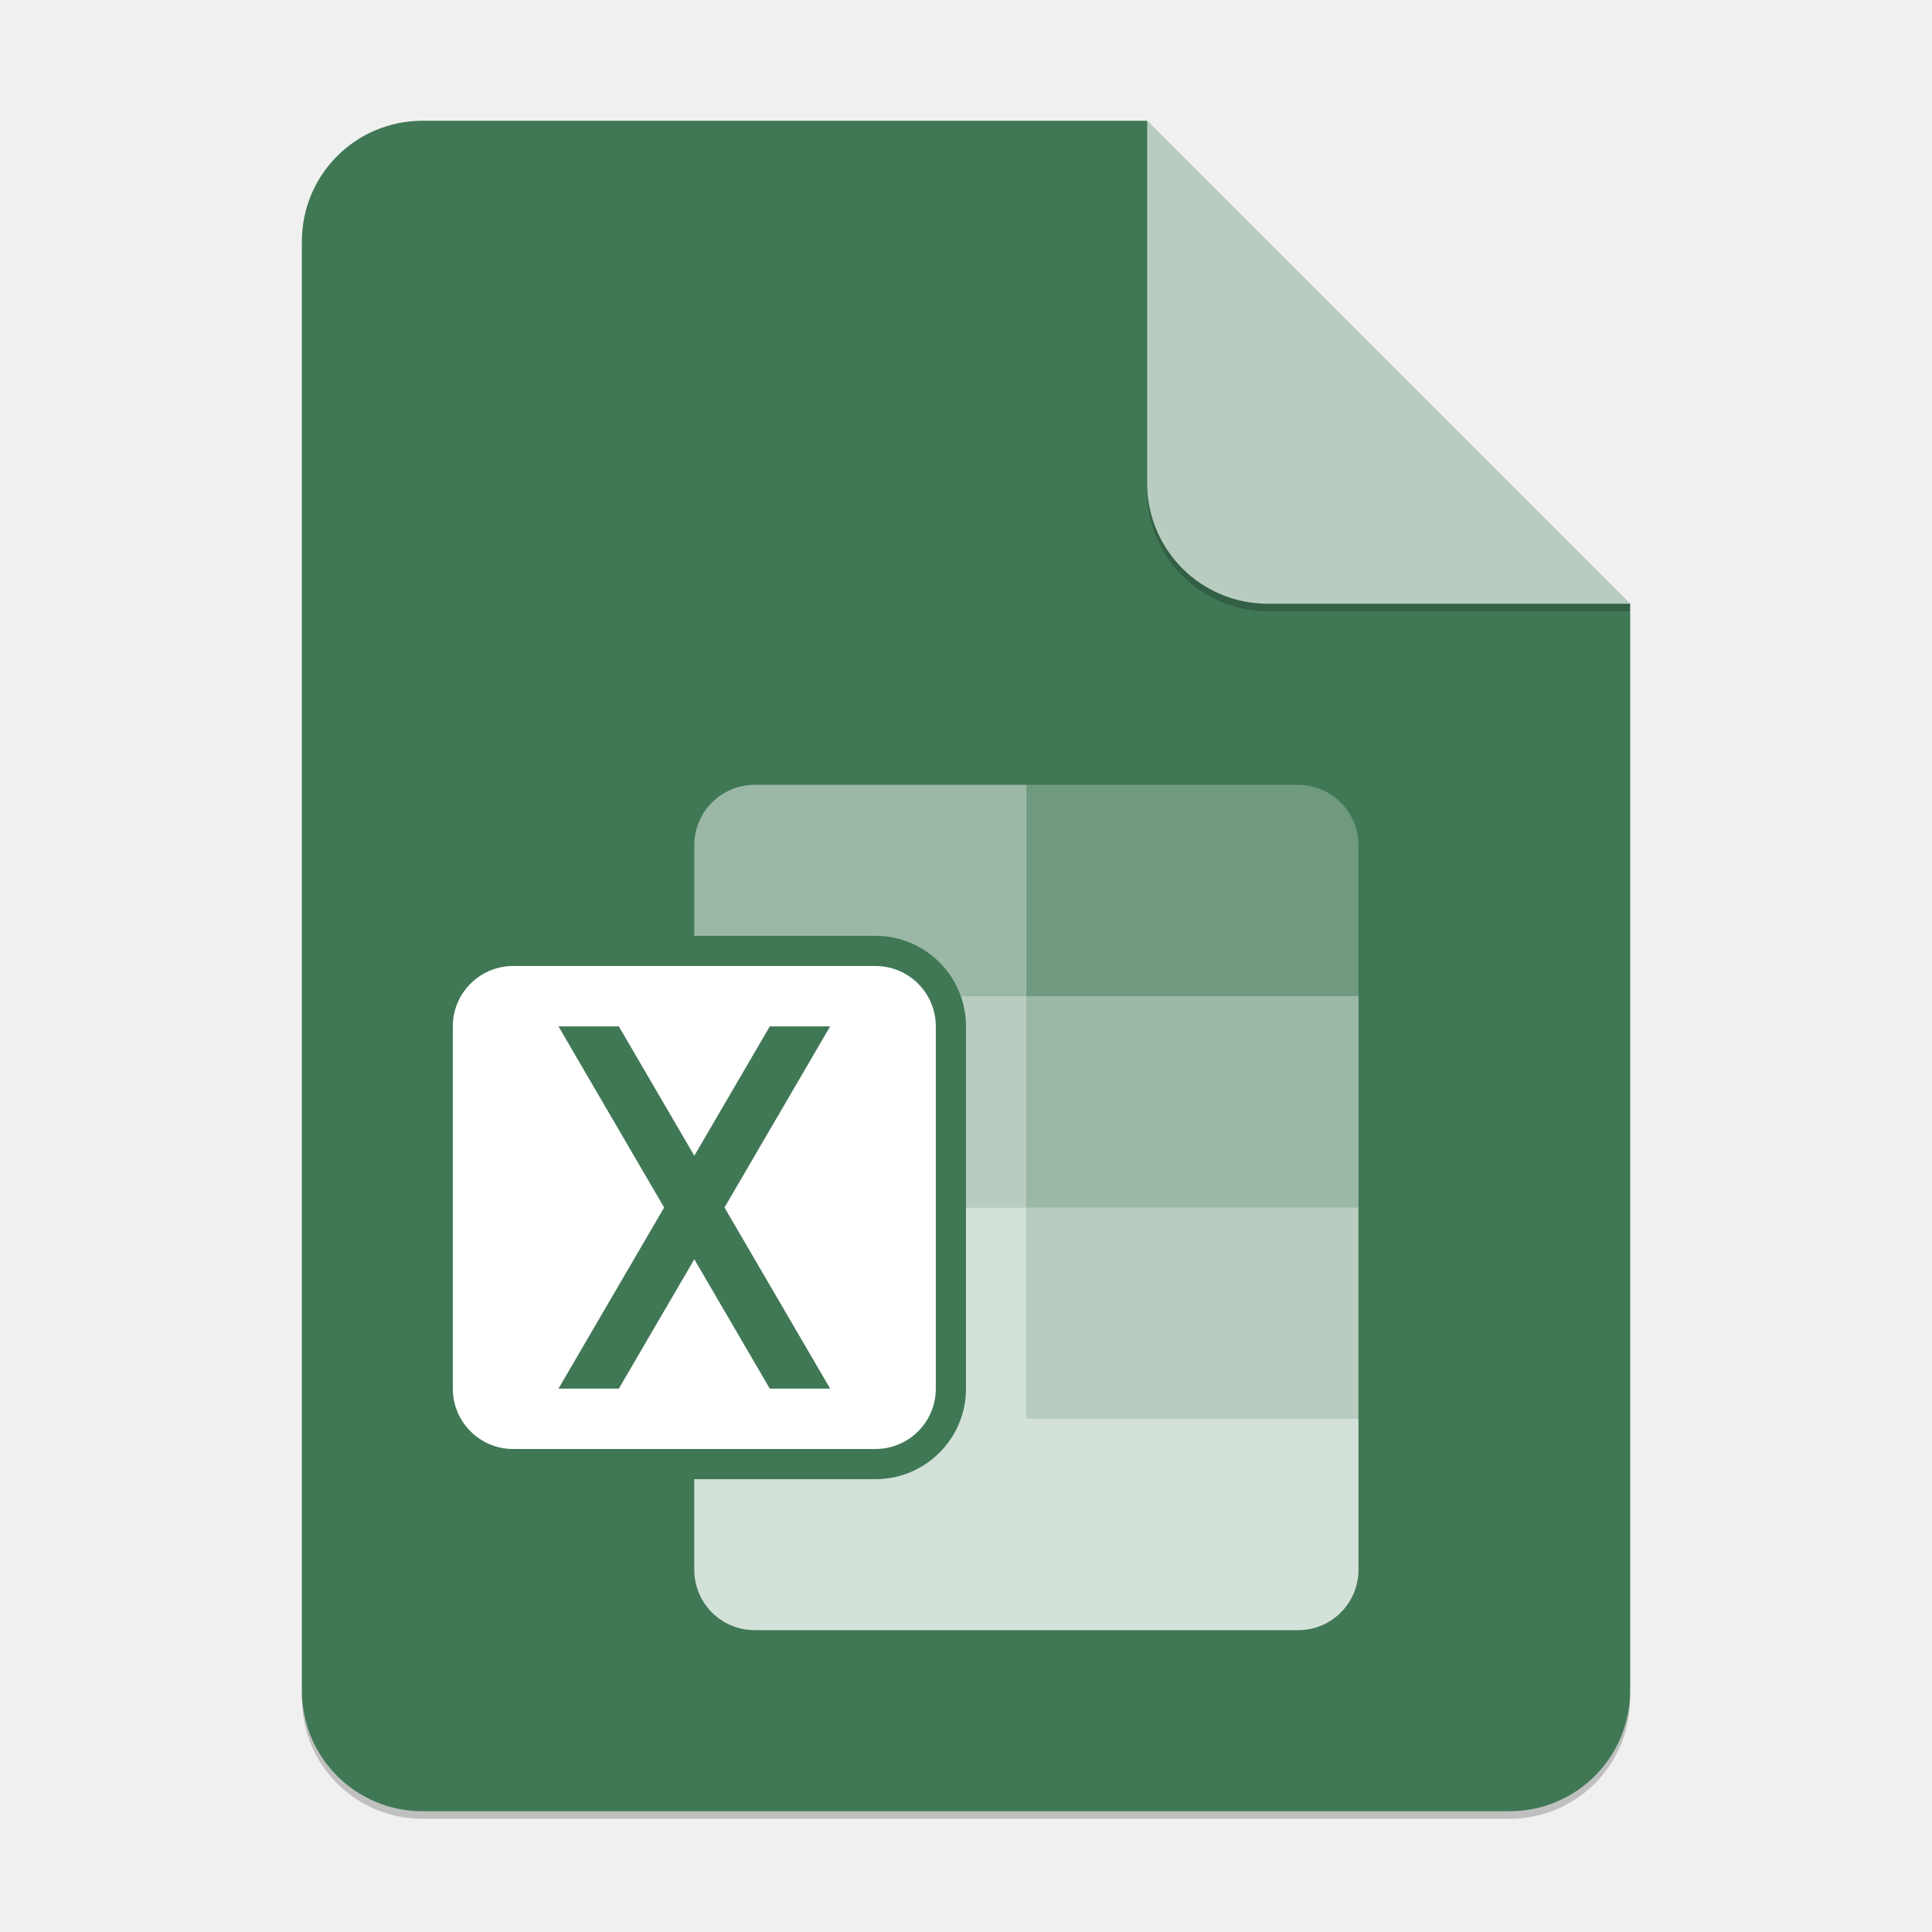
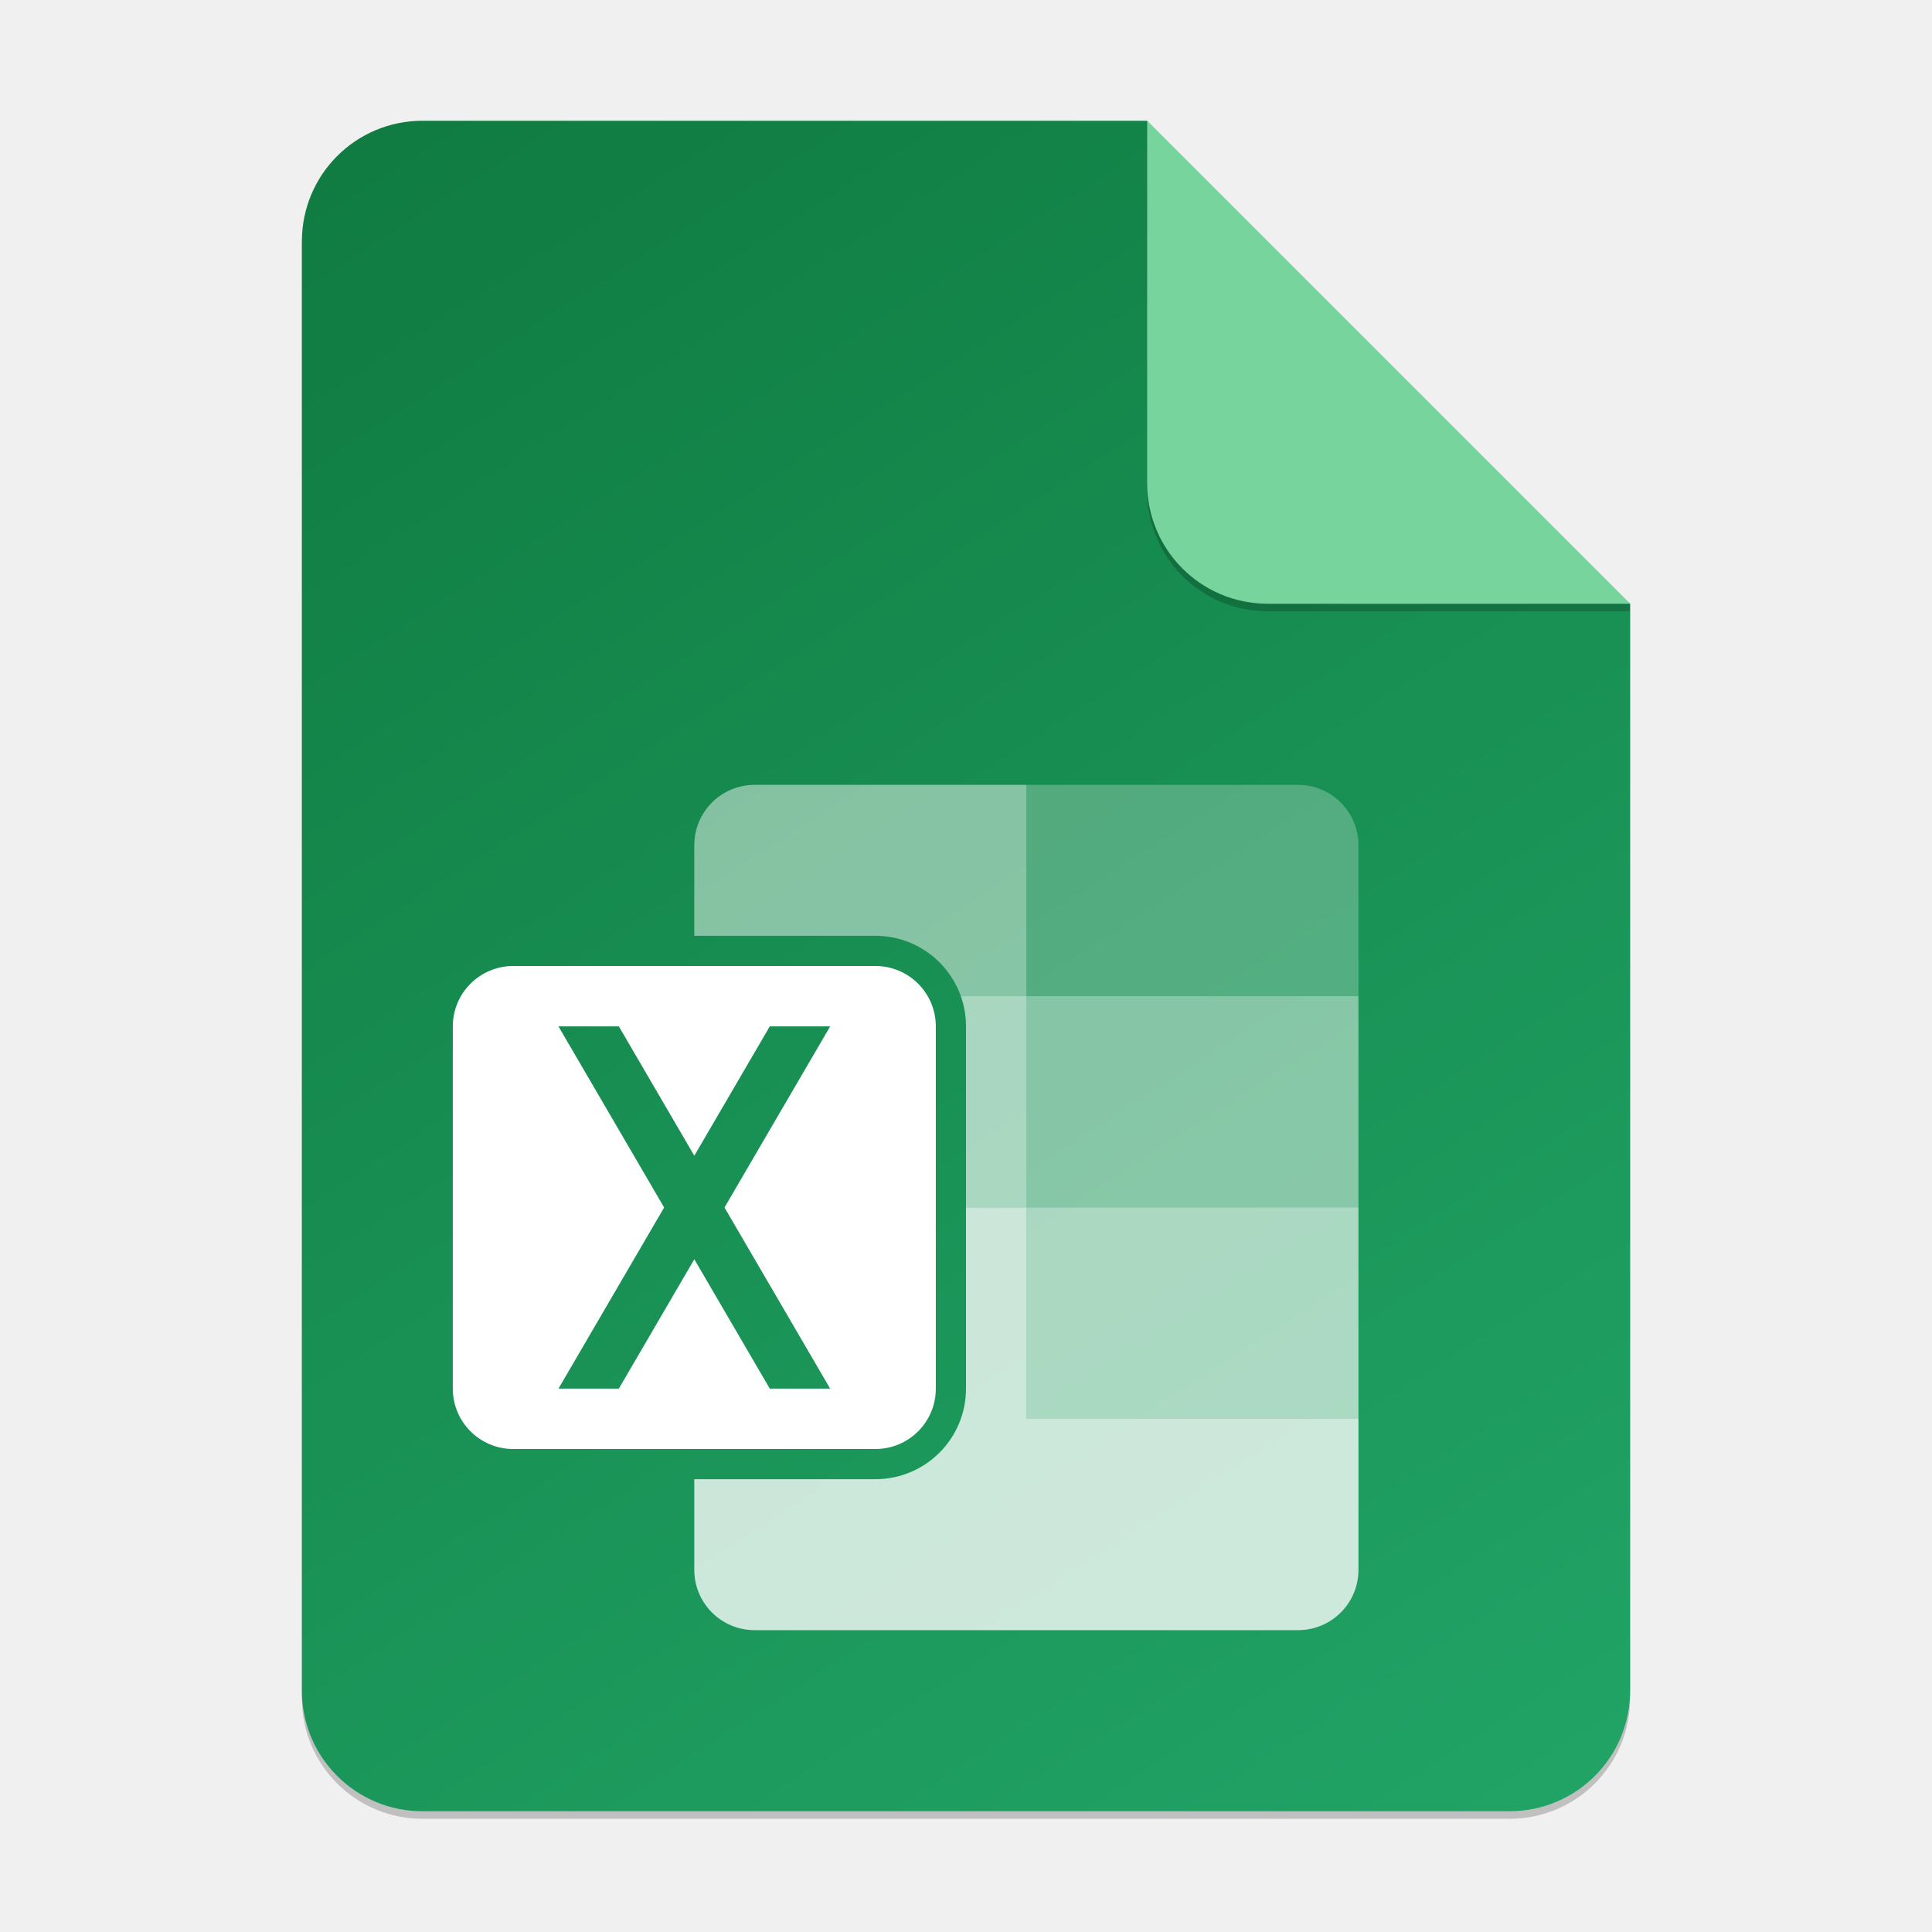
- <svg xmlns="http://www.w3.org/2000/svg" width="256" height="256" viewBox="0 0 256 256" version="1.1" id="svg5">
-   <defs id="defs2" />
+ <svg xmlns="http://www.w3.org/2000/svg" xmlns:xlink="http://www.w3.org/1999/xlink" width="256" height="256" viewBox="0 0 256 256" version="1.1" id="svg5">
+   <defs id="defs2">
+     <linearGradient id="linearGradient1004">
+       <stop style="stop-color:#107c41;stop-opacity:1;" offset="0" id="stop1000" />
+       <stop style="stop-color:#21a366;stop-opacity:1;" offset="1" id="stop1002" />
+     </linearGradient>
+     <linearGradient xlink:href="#linearGradient1004" id="linearGradient3018" x1="56" y1="16" x2="200" y2="240" gradientUnits="userSpaceOnUse" />
+     <linearGradient xlink:href="#linearGradient1004" id="linearGradient3020" x1="56" y1="16" x2="200" y2="240" gradientUnits="userSpaceOnUse" />
+     <linearGradient xlink:href="#linearGradient1004" id="linearGradient3022" x1="56" y1="16" x2="200" y2="240" gradientUnits="userSpaceOnUse" />
+   </defs>
  <path id="rect234" style="opacity:0.2;stroke-width:4;stroke-linecap:round;stroke-linejoin:round" d="m 56,17 h 96 l 64,64 v 144 c 0,8.864 -7.136,16 -16,16 H 56 c -8.864,0 -16,-7.136 -16,-16 V 33 c 0,-8.864 7.136,-16 16,-16 z" />
-   <path id="rect448" style="fill:#407855;fill-opacity:1;stroke-width:4;stroke-linecap:round;stroke-linejoin:round" d="m 56,16 h 96 l 24,40 40,24 v 144 c 0,8.864 -7.136,16 -16,16 H 56 c -8.864,0 -16,-7.136 -16,-16 V 32 c 0,-8.864 7.136,-16 16,-16 z" />
+   <path id="rect448" style="fill:url(#linearGradient3022);fill-opacity:1;stroke-width:4;stroke-linecap:round;stroke-linejoin:round" d="m 56,16 h 96 l 24,40 40,24 v 144 c 0,8.864 -7.136,16 -16,16 H 56 c -8.864,0 -16,-7.136 -16,-16 V 32 c 0,-8.864 7.136,-16 16,-16 z" />
  <rect style="opacity:0.25;fill:#ffffff;fill-opacity:1;stroke-width:32;stroke-linejoin:bevel" id="rect25302" width="88" height="112" x="92" y="104" ry="8" />
  <path id="rect29937" style="opacity:0.5;fill:#ffffff;fill-opacity:1;stroke-width:32;stroke-linejoin:bevel" d="m 92,132 v 27.999 H 136 V 132 Z m 44,27.999 v 28 l 44,7.2e-4 V 160 Z" />
  <path id="path29903" style="opacity:0.7;fill:#ffffff;fill-opacity:1;stroke-width:16;stroke-linejoin:bevel" d="m 92,159.999 v 48 c 0,4.432 3.568,8 8,8 l 72,7.6e-4 c 4.432,0 8,-3.568 8,-8 V 188 l -44,-7.6e-4 v -28 z" />
  <path id="rect28337" style="opacity:0.3;fill:#ffffff;fill-opacity:1;stroke-width:16;stroke-linejoin:bevel" d="m 99.797,104.001 c -4.336,0.109 -7.797,3.637 -7.797,8 V 132 H 136 V 104.001 H 100 c -0.07,0 -0.134,-0.002 -0.203,0 z M 136,132 v 28 h 44 v -28 z" />
-   <rect style="fill:#407855;fill-opacity:1;stroke-width:8" id="rect3242" width="72" height="72" x="56" y="124" ry="12" />
+   <rect style="fill:url(#linearGradient3018);fill-opacity:1;stroke-width:8" id="rect3242" width="72" height="72" x="56" y="124" ry="12" />
  <rect style="fill:#ffffff;fill-opacity:1;stroke-width:4" id="rect2687" width="64" height="64" x="60" y="128" ry="8" />
-   <path id="rect1366" style="fill:#407855;stroke-width:4;stroke-linecap:round;stroke-linejoin:round" d="m 74,136 14,24 -14,24 h 8 l 10,-17.141 L 102,184 h 8 L 96,160 110,136 h -8 l -10,17.141 -10,-17.141 z" />
+   <path id="rect1366" style="fill:url(#linearGradient3020);stroke-width:4;stroke-linecap:round;stroke-linejoin:round;fill-opacity:1" d="m 74,136 14,24 -14,24 h 8 l 10,-17.141 L 102,184 h 8 L 96,160 110,136 h -8 l -10,17.141 -10,-17.141 z" />
  <path d="m 216,81 h -48 c -8.864,0 -16,-7.136 -16,-16 V 16 l 64,64 z" style="opacity:0.2;fill:#000000;stroke-width:4;stroke-linecap:round;stroke-linejoin:round" id="path611" />
-   <path id="rect600" style="fill:#b8cdc0;fill-opacity:1;stroke-width:4;stroke-linecap:round;stroke-linejoin:round" d="m 216,80 h -48 c -8.864,0 -16,-7.136 -16,-16 V 16 l 32,32 z" />
+   <path id="rect600" style="fill:#77d49d;fill-opacity:1;stroke-width:4;stroke-linecap:round;stroke-linejoin:round" d="m 216,80 h -48 c -8.864,0 -16,-7.136 -16,-16 V 16 l 32,32 z" />
</svg>
